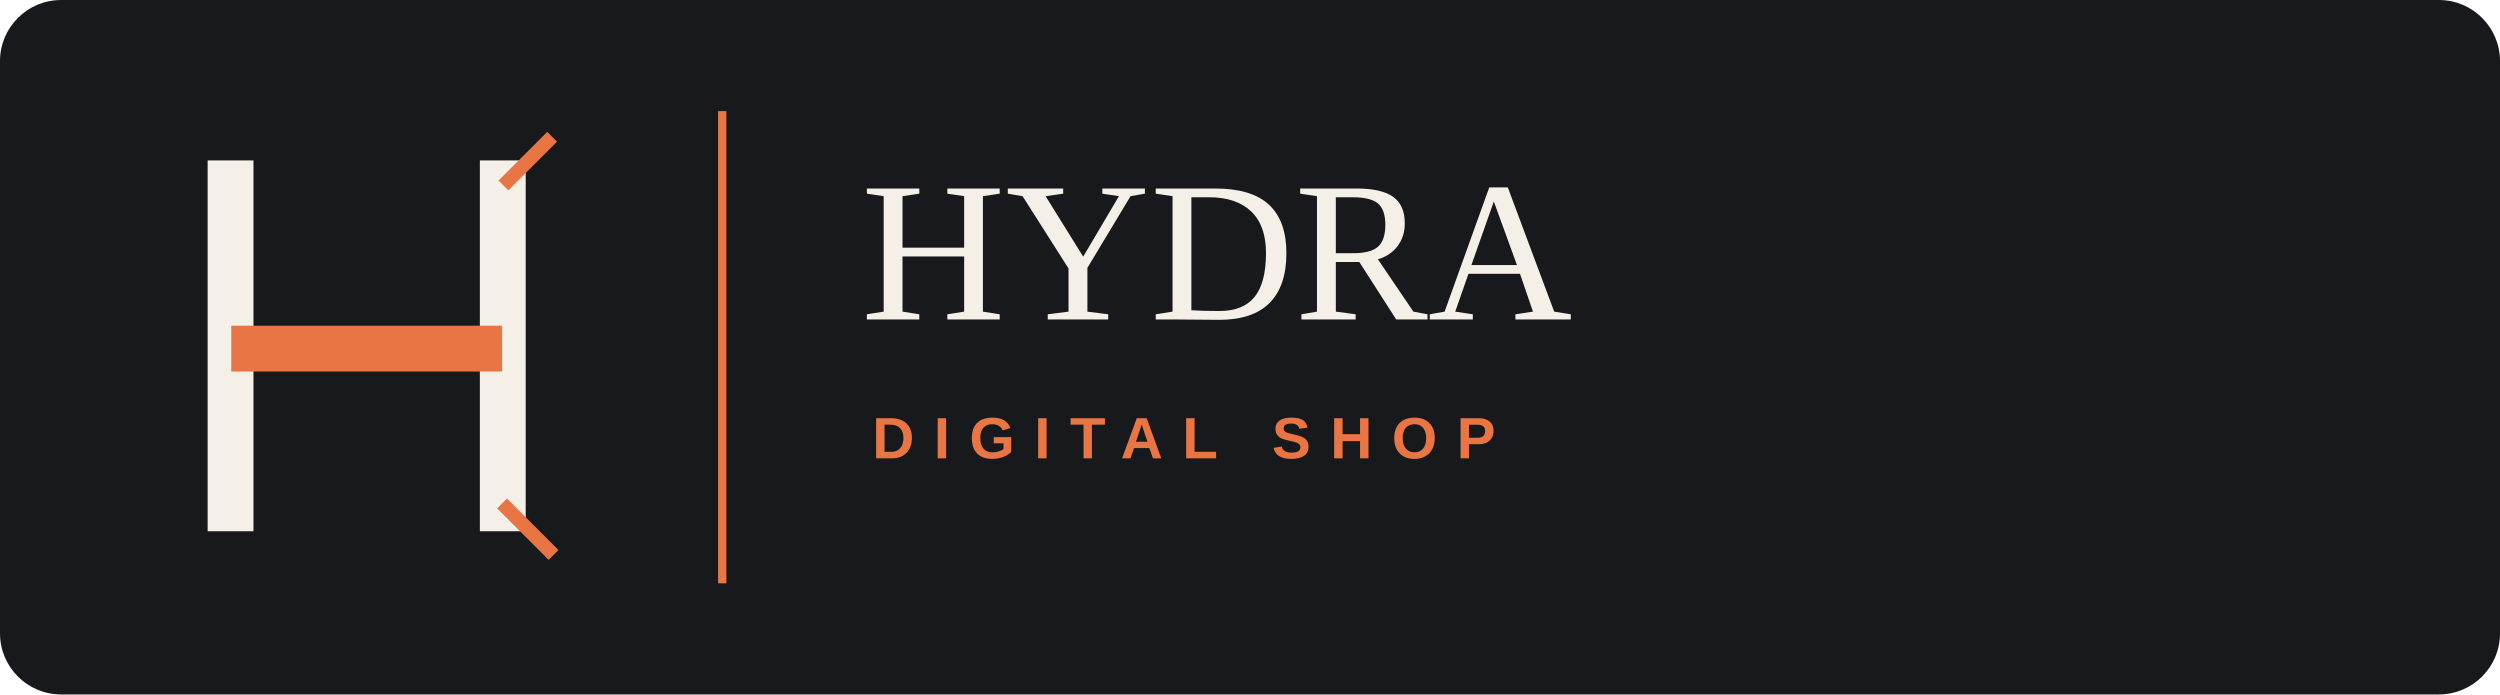
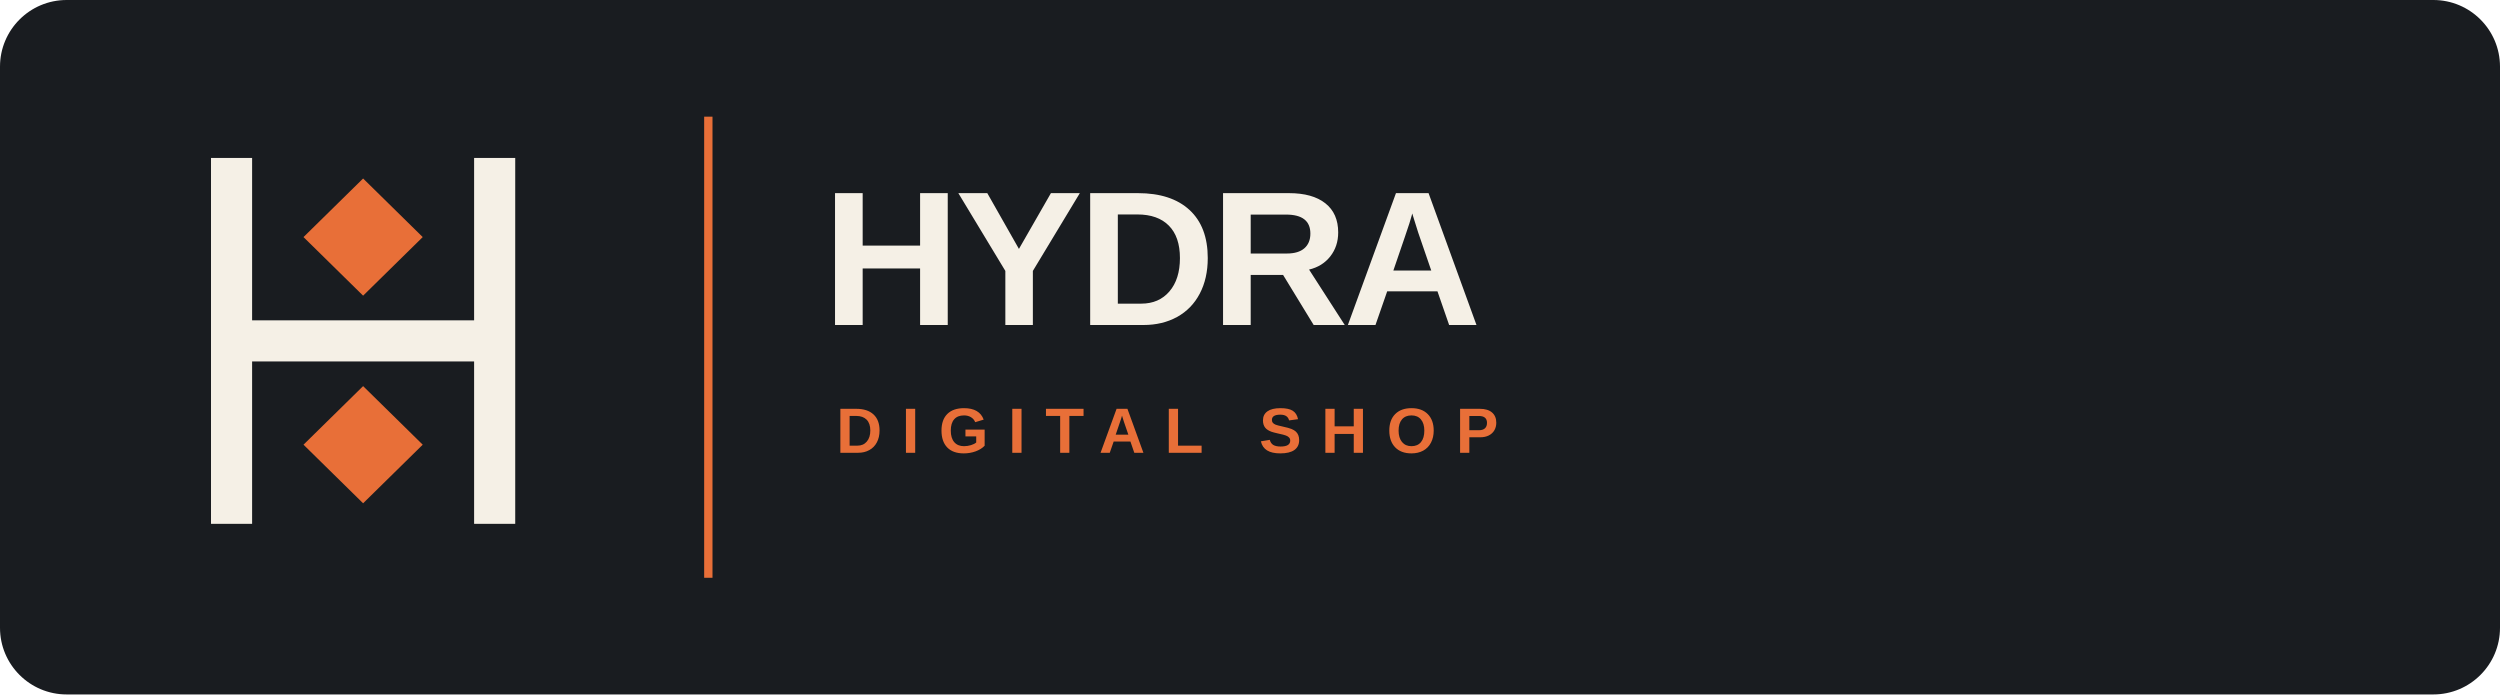
<svg xmlns="http://www.w3.org/2000/svg" width="900" height="250" viewBox="0 0 900 250" role="img" aria-labelledby="title desc">
-   <rect width="900" height="250" rx="22" fill="#18191C" />
-   <g transform="translate(30 20) scale(.50)">
-     <g fill="none" stroke-linejoin="miter">
-       <path d="M106 92V326M302 92V326" stroke="#F5F0E7" stroke-width="33" stroke-linecap="square" />
-       <path d="M123 211H285" stroke="#E87543" stroke-width="33" stroke-linecap="square" />
-     </g>
-     <path d="M306 90L334 62M305 326L335 356" stroke="#E87543" stroke-width="10" stroke-linecap="square" />
+   <rect width="900" height="250" rx="24" fill="#191C20" />
+   <g transform="translate(36 28) scale(.37)">
+     <path d="M128 98V414M384 98V414M128 256H384" fill="none" stroke="#F5F0E6" stroke-width="40" stroke-linecap="square" />
+     <path d="M256 98L314 155L256 212L198 155Z" fill="#E86F38" />
+     <path d="M256 300L314 357L256 414L198 357Z" fill="#E86F38" />
  </g>
-   <path d="M260 40V210" stroke="#E87543" stroke-width="3" />
-   <text x="310" y="115" fill="#F5F0E7" font-family="Georgia, 'Times New Roman', serif" font-size="72">HYDRA</text>
-   <text x="314" y="165" fill="#E87543" font-family="Arial, Helvetica, sans-serif" font-size="21" font-weight="700" letter-spacing="7">DIGITAL SHOP</text>
+   <path d="M255 42V208" stroke="#E86F38" stroke-width="3" />
+   <text x="296" y="117" font-family="Arial,Helvetica,sans-serif" font-size="69" font-weight="800" letter-spacing="-2" fill="#F5F0E6">HYDRA</text>
+   <text x="301" y="163" font-family="Arial,Helvetica,sans-serif" font-size="23" font-weight="700" letter-spacing="7" fill="#E86F38">DIGITAL SHOP</text>
</svg>
